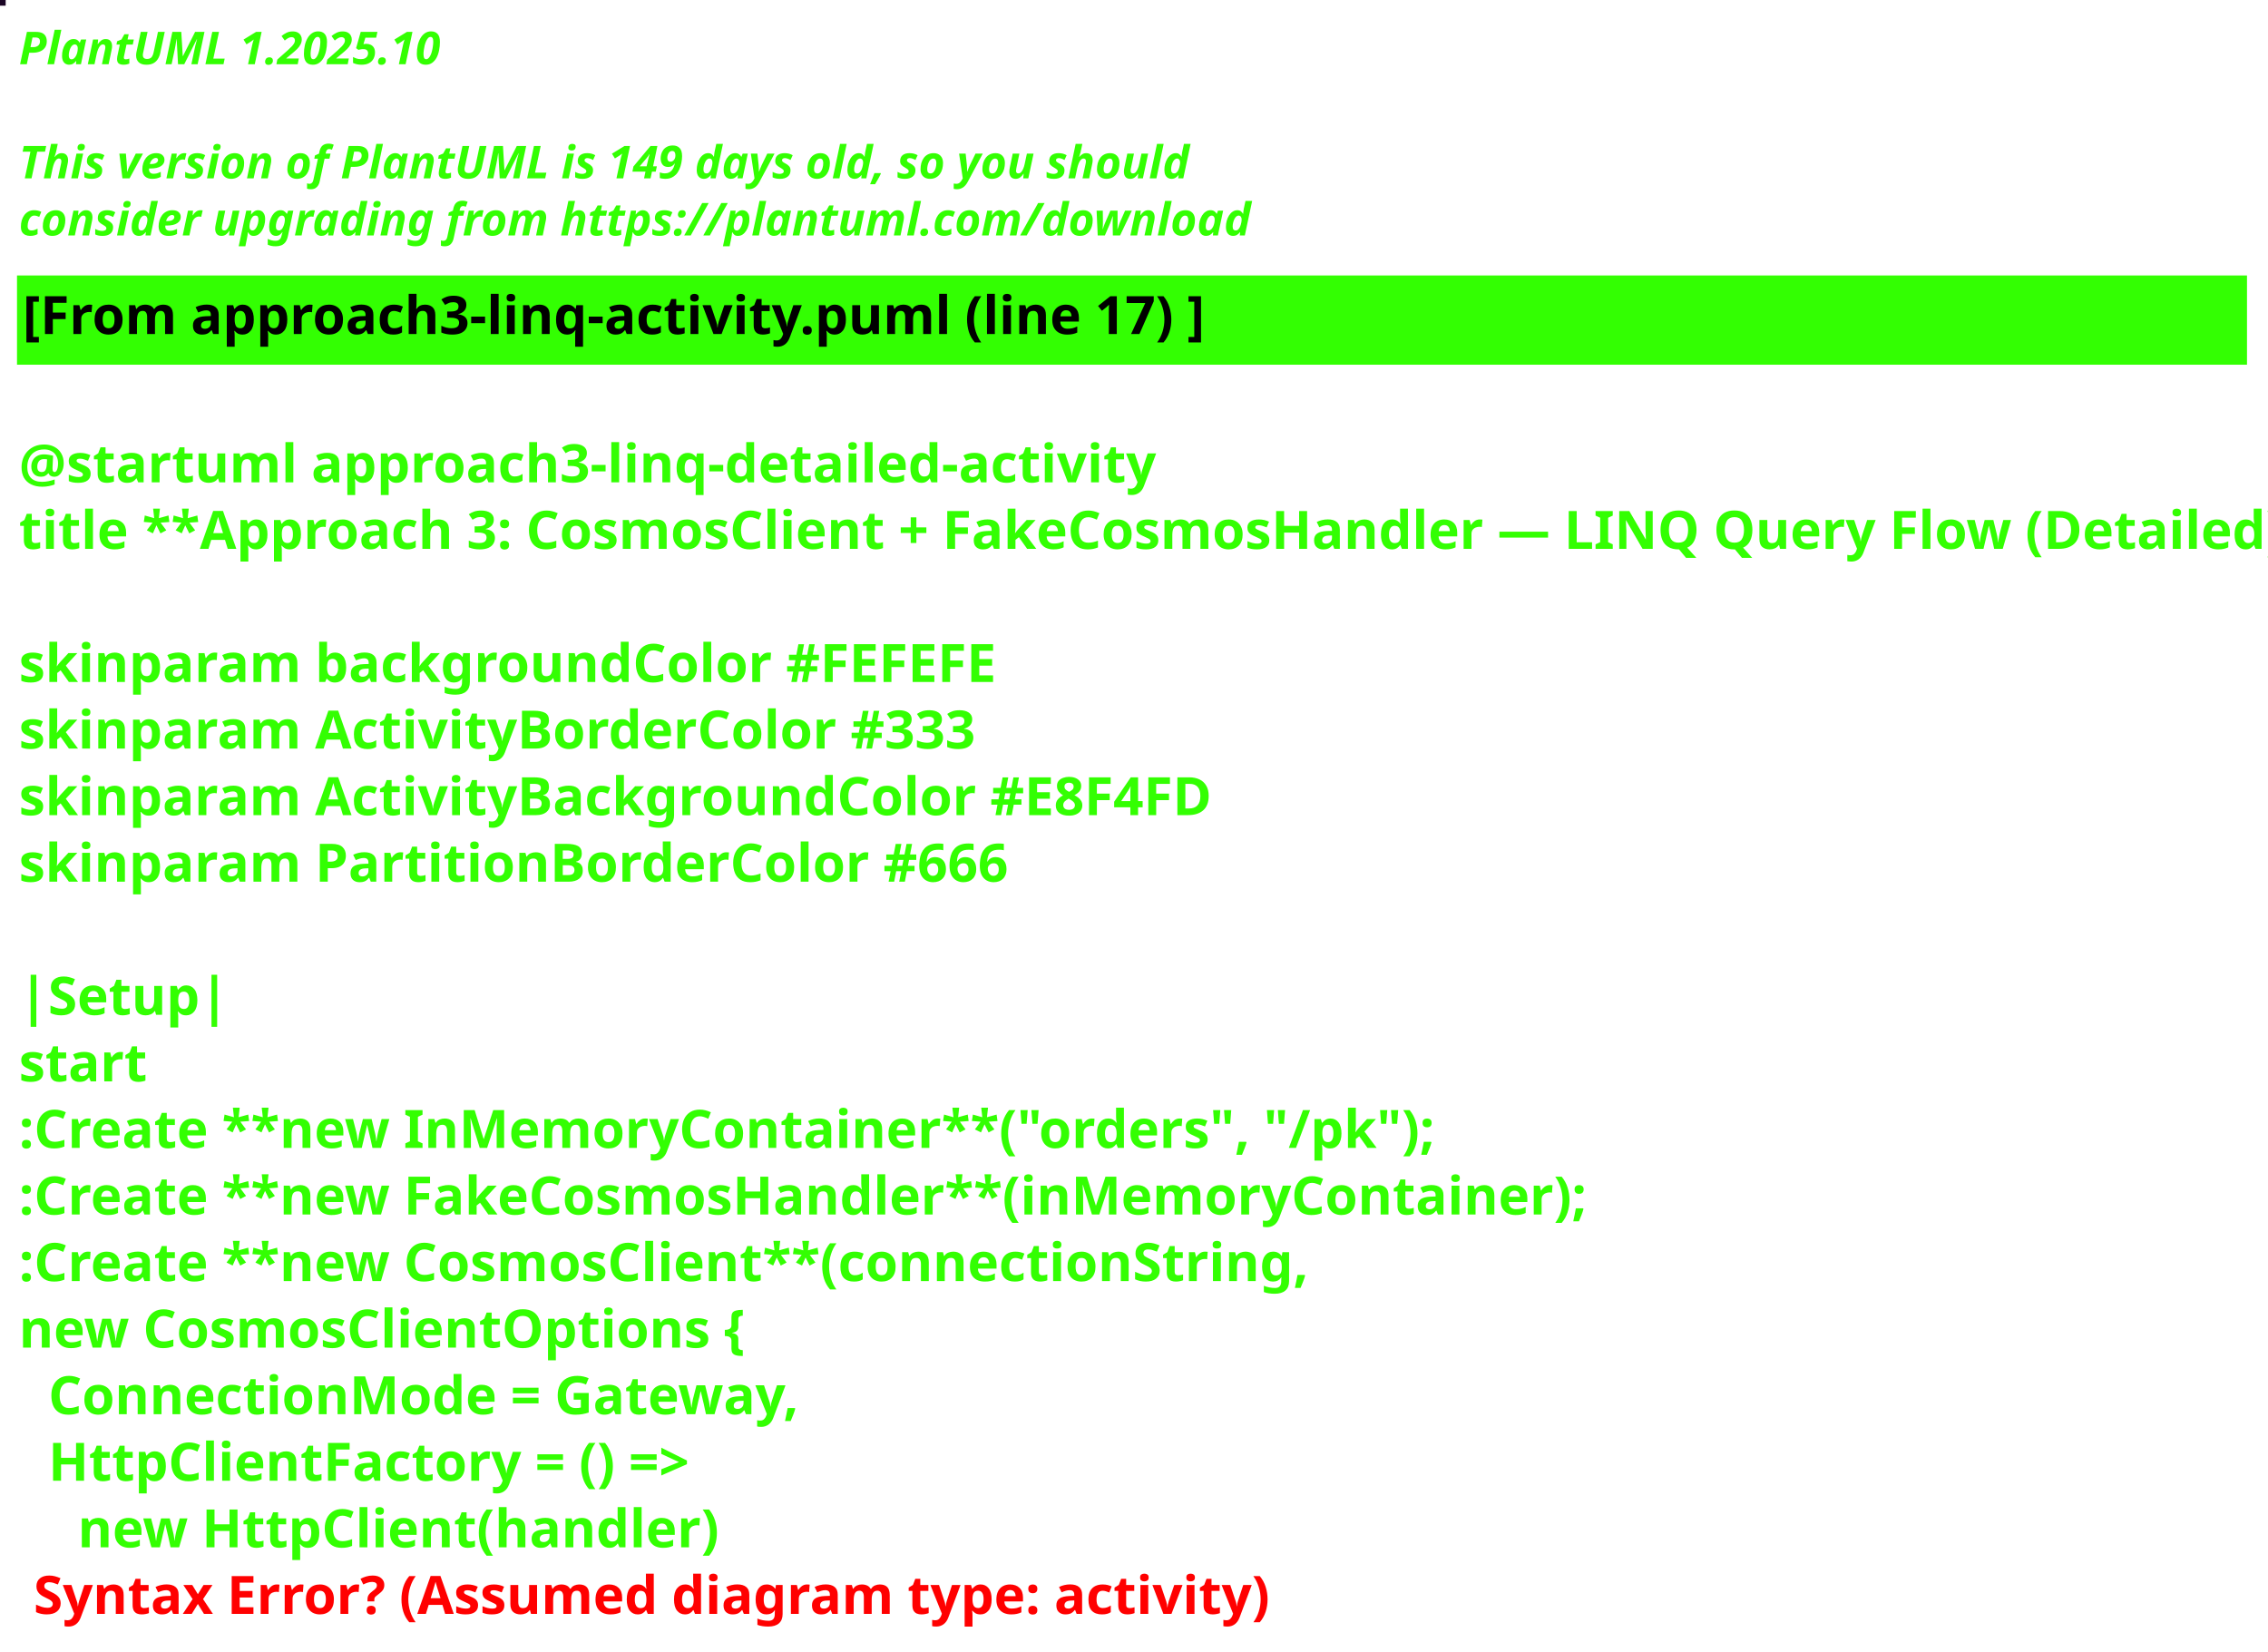
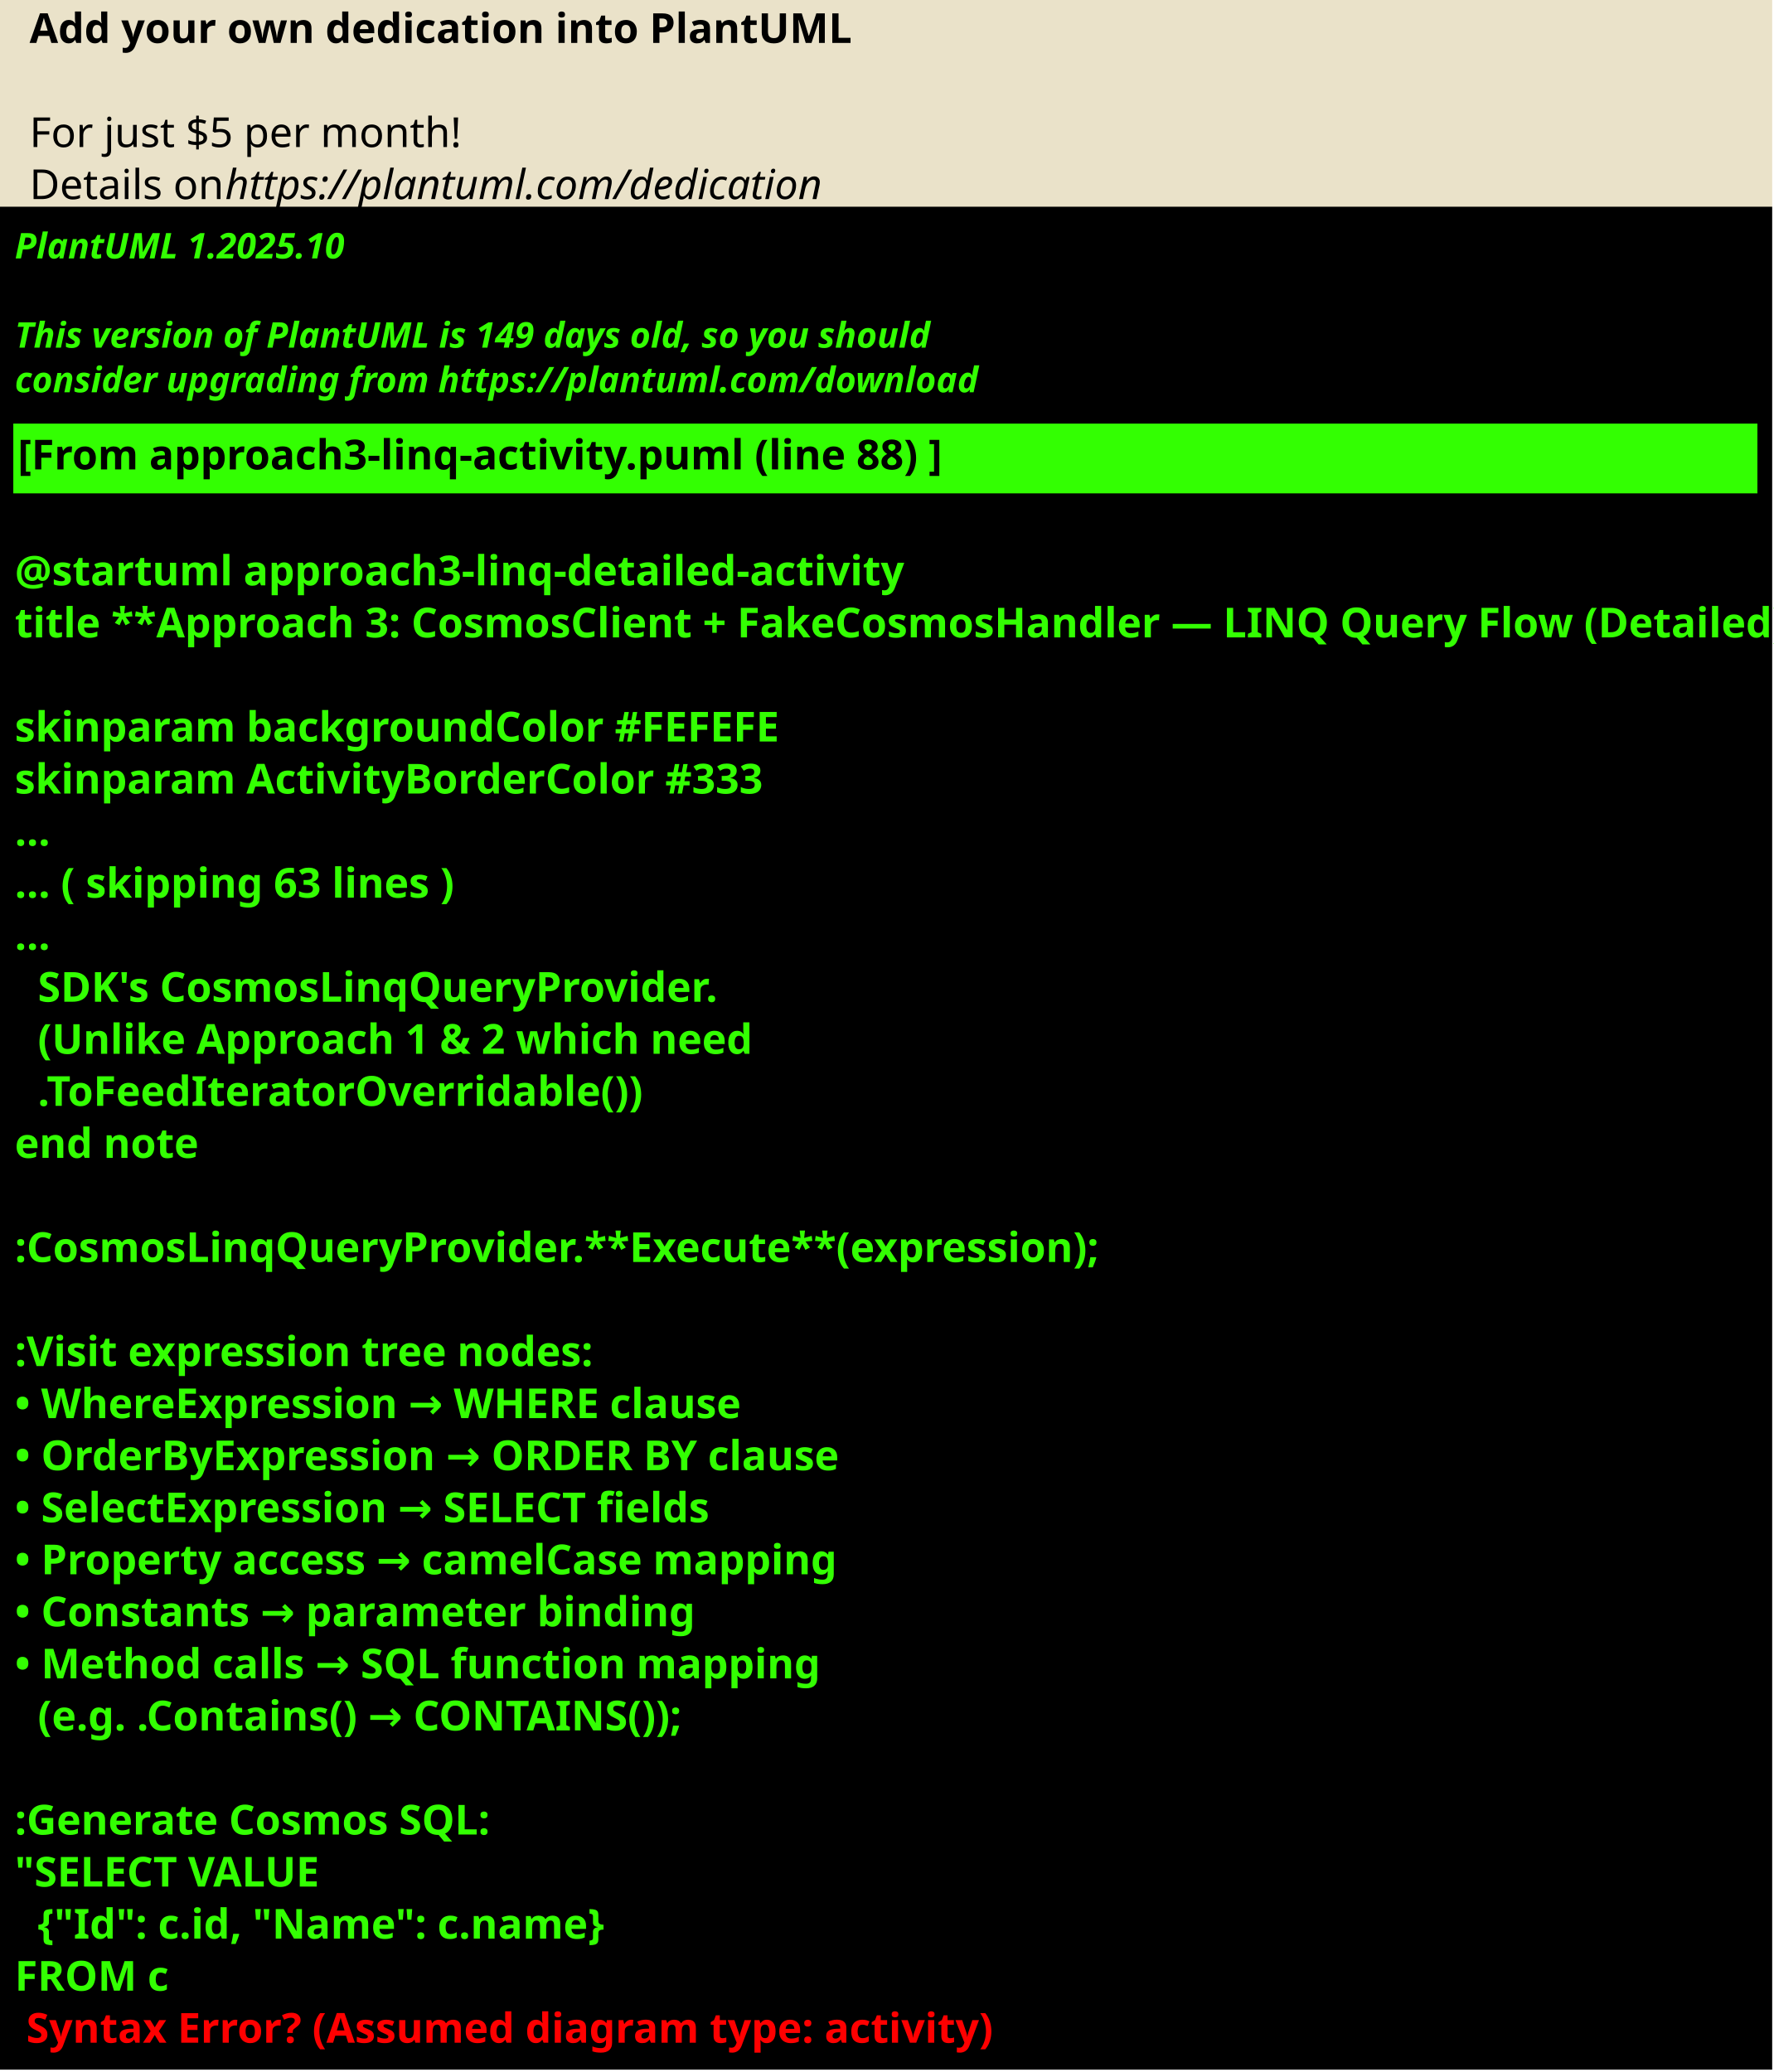
- <svg xmlns="http://www.w3.org/2000/svg" contentStyleType="text/css" height="437px" preserveAspectRatio="none" style="width:600px;height:437px;background:#000000;" version="1.1" viewBox="0 0 600 437" width="600px" zoomAndPan="magnify">
+ <svg xmlns="http://www.w3.org/2000/svg" xmlns:xlink="http://www.w3.org/1999/xlink" contentStyleType="text/css" height="701px" preserveAspectRatio="none" style="width:600px;height:701px;background:#000000;" version="1.1" viewBox="0 0 600 701" width="600px" zoomAndPan="magnify">
  <defs />
  <g>
-     <rect fill="#1A0524" height="1" style="stroke:#1A0524;stroke-width:1;" width="1" x="0" y="0" />
-     <text fill="#33FF02" font-family="sans-serif" font-size="12" font-style="italic" font-weight="bold" lengthAdjust="spacing" textLength="112.049" x="5" y="17">PlantUML 1.2025.10</text>
-     <text fill="#33FF02" font-family="sans-serif" font-size="12" font-style="italic" font-weight="bold" lengthAdjust="spacing" textLength="3.334" x="5" y="32.094"> </text>
-     <text fill="#33FF02" font-family="sans-serif" font-size="12" font-style="italic" font-weight="bold" lengthAdjust="spacing" textLength="320.725" x="5" y="47.188">This version of PlantUML is 149 days old, so you should</text>
-     <text fill="#33FF02" font-family="sans-serif" font-size="12" font-style="italic" font-weight="bold" lengthAdjust="spacing" textLength="322.664" x="5" y="62.281">consider upgrading from https://plantuml.com/download</text>
-     <rect fill="#33FF02" height="22.609" style="stroke:#33FF02;stroke-width:1;" width="588.943" x="5" y="73.375" />
-     <text fill="#000000" font-family="sans-serif" font-size="14" font-weight="bold" lengthAdjust="spacing" textLength="299.482" x="6" y="88.375">[From approach3-linq-activity.puml (line 17) ]</text>
-     <text fill="#33FF02" font-family="sans-serif" font-size="14" font-weight="bold" lengthAdjust="spacing" textLength="3.89" x="5" y="109.984"> </text>
-     <text fill="#33FF02" font-family="sans-serif" font-size="14" font-weight="bold" lengthAdjust="spacing" textLength="283.596" x="5" y="127.594">@startuml approach3-linq-detailed-activity</text>
-     <text fill="#33FF02" font-family="sans-serif" font-size="14" font-weight="bold" lengthAdjust="spacing" textLength="588.943" x="5" y="145.203">title **Approach 3: CosmosClient + FakeCosmosHandler — LINQ Query Flow (Detailed)**</text>
-     <text fill="#33FF02" font-family="sans-serif" font-size="14" font-weight="bold" lengthAdjust="spacing" textLength="3.89" x="5" y="162.812"> </text>
-     <text fill="#33FF02" font-family="sans-serif" font-size="14" font-weight="bold" lengthAdjust="spacing" textLength="255.938" x="5" y="180.422">skinparam backgroundColor #FEFEFE</text>
-     <text fill="#33FF02" font-family="sans-serif" font-size="14" font-weight="bold" lengthAdjust="spacing" textLength="241.978" x="5" y="198.031">skinparam ActivityBorderColor #333</text>
-     <text fill="#33FF02" font-family="sans-serif" font-size="14" font-weight="bold" lengthAdjust="spacing" textLength="306.523" x="5" y="215.641">skinparam ActivityBackgroundColor #E8F4FD</text>
-     <text fill="#33FF02" font-family="sans-serif" font-size="14" font-weight="bold" lengthAdjust="spacing" textLength="248.185" x="5" y="233.25">skinparam PartitionBorderColor #666</text>
-     <text fill="#33FF02" font-family="sans-serif" font-size="14" font-weight="bold" lengthAdjust="spacing" textLength="3.89" x="5" y="250.859"> </text>
-     <text fill="#33FF02" font-family="sans-serif" font-size="14" font-weight="bold" lengthAdjust="spacing" textLength="46.724" x="5" y="268.469">|Setup|</text>
-     <text fill="#33FF02" font-family="sans-serif" font-size="14" font-weight="bold" lengthAdjust="spacing" textLength="30.345" x="5" y="286.078">start</text>
-     <text fill="#33FF02" font-family="sans-serif" font-size="14" font-weight="bold" lengthAdjust="spacing" textLength="348.619" x="5" y="303.688">:Create **new InMemoryContainer**("orders", "/pk");</text>
-     <text fill="#33FF02" font-family="sans-serif" font-size="14" font-weight="bold" lengthAdjust="spacing" textLength="389.758" x="5" y="321.297">:Create **new FakeCosmosHandler**(inMemoryContainer);</text>
-     <text fill="#33FF02" font-family="sans-serif" font-size="14" font-weight="bold" lengthAdjust="spacing" textLength="322.827" x="5" y="338.906">:Create **new CosmosClient**(connectionString,</text>
-     <text fill="#33FF02" font-family="sans-serif" font-size="14" font-weight="bold" lengthAdjust="spacing" textLength="187.462" x="5" y="356.516">new CosmosClientOptions {</text>
-     <text fill="#33FF02" font-family="sans-serif" font-size="14" font-weight="bold" lengthAdjust="spacing" textLength="190.976" x="12.779" y="374.125">ConnectionMode = Gateway,</text>
-     <text fill="#33FF02" font-family="sans-serif" font-size="14" font-weight="bold" lengthAdjust="spacing" textLength="162.969" x="12.779" y="391.734">HttpClientFactory = () =&gt;</text>
-     <text fill="#33FF02" font-family="sans-serif" font-size="14" font-weight="bold" lengthAdjust="spacing" text-decoration="wavy underline" textLength="157.883" x="20.559" y="409.344">new HttpClient(handler)</text>
-     <text fill="#FF0000" font-family="sans-serif" font-size="14" font-weight="bold" lengthAdjust="spacing" textLength="316.647" x="8.89" y="426.953">Syntax Error? (Assumed diagram type: activity)</text>
+     <rect fill="#270D1F" height="1" style="stroke:#270D1F;stroke-width:1;" width="1" x="0" y="0" />
+     <rect fill="#EAE2C9" height="70.438" style="stroke:#EAE2C9;stroke-width:1;" width="598.943" x="0" y="0" />
+     <text fill="#000000" font-family="sans-serif" font-size="14" font-weight="bold" lengthAdjust="spacing" textLength="265.207" x="10" y="14.533">Add your own dedication into PlantUML</text>
+     <text fill="#000000" font-family="sans-serif" font-size="14" lengthAdjust="spacing" textLength="3.89" x="10" y="32.143"> </text>
+     <text fill="#000000" font-family="sans-serif" font-size="14" lengthAdjust="spacing" textLength="136.951" x="10" y="49.752">For just $5 per month!</text>
+     <text fill="#000000" font-family="sans-serif" font-size="14" lengthAdjust="spacing" textLength="62.255" x="10" y="67.361">Details on</text>
+     <a href="https://plantuml.com/dedication" target="" title="https://plantuml.com/dedication" xlink:actuate="onRequest" xlink:href="https://plantuml.com/dedication" xlink:show="new" xlink:title="https://plantuml.com/dedication" xlink:type="simple">
+       <text fill="#000000" font-family="sans-serif" font-size="14" font-style="italic" lengthAdjust="spacing" textLength="192.992" x="76.144" y="67.361">https://plantuml.com/dedication</text>
+     </a>
+     <rect fill="#000000" height="629.266" style="stroke:#000000;stroke-width:1;" width="598.943" x="0" y="70.438" />
+     <text fill="#33FF02" font-family="sans-serif" font-size="12" font-style="italic" font-weight="bold" lengthAdjust="spacing" textLength="112.049" x="5" y="87.438">PlantUML 1.2025.10</text>
+     <text fill="#33FF02" font-family="sans-serif" font-size="12" font-style="italic" font-weight="bold" lengthAdjust="spacing" textLength="3.334" x="5" y="102.531"> </text>
+     <text fill="#33FF02" font-family="sans-serif" font-size="12" font-style="italic" font-weight="bold" lengthAdjust="spacing" textLength="320.725" x="5" y="117.625">This version of PlantUML is 149 days old, so you should</text>
+     <text fill="#33FF02" font-family="sans-serif" font-size="12" font-style="italic" font-weight="bold" lengthAdjust="spacing" textLength="322.664" x="5" y="132.719">consider upgrading from https://plantuml.com/download</text>
+     <rect fill="#33FF02" height="22.609" style="stroke:#33FF02;stroke-width:1;" width="588.943" x="5" y="143.812" />
+     <text fill="#000000" font-family="sans-serif" font-size="14" font-weight="bold" lengthAdjust="spacing" textLength="299.482" x="6" y="158.812">[From approach3-linq-activity.puml (line 88) ]</text>
+     <text fill="#33FF02" font-family="sans-serif" font-size="14" font-weight="bold" lengthAdjust="spacing" textLength="3.89" x="5" y="180.422"> </text>
+     <text fill="#33FF02" font-family="sans-serif" font-size="14" font-weight="bold" lengthAdjust="spacing" textLength="283.596" x="5" y="198.031">@startuml approach3-linq-detailed-activity</text>
+     <text fill="#33FF02" font-family="sans-serif" font-size="14" font-weight="bold" lengthAdjust="spacing" textLength="588.943" x="5" y="215.641">title **Approach 3: CosmosClient + FakeCosmosHandler — LINQ Query Flow (Detailed)**</text>
+     <text fill="#33FF02" font-family="sans-serif" font-size="14" font-weight="bold" lengthAdjust="spacing" textLength="3.89" x="5" y="233.25"> </text>
+     <text fill="#33FF02" font-family="sans-serif" font-size="14" font-weight="bold" lengthAdjust="spacing" textLength="255.938" x="5" y="250.859">skinparam backgroundColor #FEFEFE</text>
+     <text fill="#33FF02" font-family="sans-serif" font-size="14" font-weight="bold" lengthAdjust="spacing" textLength="241.978" x="5" y="268.469">skinparam ActivityBorderColor #333</text>
+     <text fill="#33FF02" font-family="sans-serif" font-size="14" font-weight="bold" lengthAdjust="spacing" textLength="11.669" x="5" y="286.078">...</text>
+     <text fill="#33FF02" font-family="sans-serif" font-size="14" font-weight="bold" lengthAdjust="spacing" textLength="145.476" x="5" y="303.688">... ( skipping 63 lines )</text>
+     <text fill="#33FF02" font-family="sans-serif" font-size="14" font-weight="bold" lengthAdjust="spacing" textLength="11.669" x="5" y="321.297">...</text>
+     <text fill="#33FF02" font-family="sans-serif" font-size="14" font-weight="bold" lengthAdjust="spacing" textLength="230.494" x="12.779" y="338.906">SDK's CosmosLinqQueryProvider.</text>
+     <text fill="#33FF02" font-family="sans-serif" font-size="14" font-weight="bold" lengthAdjust="spacing" textLength="233.379" x="12.779" y="356.516">(Unlike Approach 1 &amp; 2 which need</text>
+     <text fill="#33FF02" font-family="sans-serif" font-size="14" font-weight="bold" lengthAdjust="spacing" textLength="193.703" x="12.779" y="374.125">.ToFeedIteratorOverridable())</text>
+     <text fill="#33FF02" font-family="sans-serif" font-size="14" font-weight="bold" lengthAdjust="spacing" textLength="58.331" x="5" y="391.734">end note</text>
+     <text fill="#33FF02" font-family="sans-serif" font-size="14" font-weight="bold" lengthAdjust="spacing" textLength="3.89" x="5" y="409.344"> </text>
+     <text fill="#33FF02" font-family="sans-serif" font-size="14" font-weight="bold" lengthAdjust="spacing" textLength="353.992" x="5" y="426.953">:CosmosLinqQueryProvider.**Execute**(expression);</text>
+     <text fill="#33FF02" font-family="sans-serif" font-size="14" font-weight="bold" lengthAdjust="spacing" textLength="3.89" x="5" y="444.562"> </text>
+     <text fill="#33FF02" font-family="sans-serif" font-size="14" font-weight="bold" lengthAdjust="spacing" textLength="191.393" x="5" y="462.172">:Visit expression tree nodes:</text>
+     <text fill="#33FF02" font-family="sans-serif" font-size="14" font-weight="bold" lengthAdjust="spacing" textLength="248.158" x="5" y="479.781">• WhereExpression → WHERE clause</text>
+     <text fill="#33FF02" font-family="sans-serif" font-size="14" font-weight="bold" lengthAdjust="spacing" textLength="283.179" x="5" y="497.391">• OrderByExpression → ORDER BY clause</text>
+     <text fill="#33FF02" font-family="sans-serif" font-size="14" font-weight="bold" lengthAdjust="spacing" textLength="242.717" x="5" y="515">• SelectExpression → SELECT fields</text>
+     <text fill="#33FF02" font-family="sans-serif" font-size="14" font-weight="bold" lengthAdjust="spacing" textLength="273.875" x="5" y="532.609">• Property access → camelCase mapping</text>
+     <text fill="#33FF02" font-family="sans-serif" font-size="14" font-weight="bold" lengthAdjust="spacing" textLength="220.89" x="5" y="550.219">• Constants → parameter binding</text>
+     <text fill="#33FF02" font-family="sans-serif" font-size="14" font-weight="bold" lengthAdjust="spacing" textLength="265.2" x="5" y="567.828">• Method calls → SQL function mapping</text>
+     <text fill="#33FF02" font-family="sans-serif" font-size="14" font-weight="bold" lengthAdjust="spacing" textLength="217.827" x="12.779" y="585.438">(e.g. .Contains() → CONTAINS());</text>
+     <text fill="#33FF02" font-family="sans-serif" font-size="14" font-weight="bold" lengthAdjust="spacing" textLength="3.89" x="5" y="603.047"> </text>
+     <text fill="#33FF02" font-family="sans-serif" font-size="14" font-weight="bold" lengthAdjust="spacing" textLength="161.814" x="5" y="620.656">:Generate Cosmos SQL:</text>
+     <text fill="#33FF02" font-family="sans-serif" font-size="14" font-weight="bold" lengthAdjust="spacing" textLength="113.203" x="5" y="638.266">"SELECT VALUE</text>
+     <text fill="#33FF02" font-family="sans-serif" font-size="14" font-weight="bold" lengthAdjust="spacing" textLength="185.268" x="12.779" y="655.875">{"Id": c.id, "Name": c.name}</text>
+     <text fill="#33FF02" font-family="sans-serif" font-size="14" font-weight="bold" lengthAdjust="spacing" text-decoration="wavy underline" textLength="52.89" x="5" y="673.484">FROM c</text>
+     <text fill="#FF0000" font-family="sans-serif" font-size="14" font-weight="bold" lengthAdjust="spacing" textLength="316.647" x="8.89" y="691.094">Syntax Error? (Assumed diagram type: activity)</text>
  </g>
</svg>
